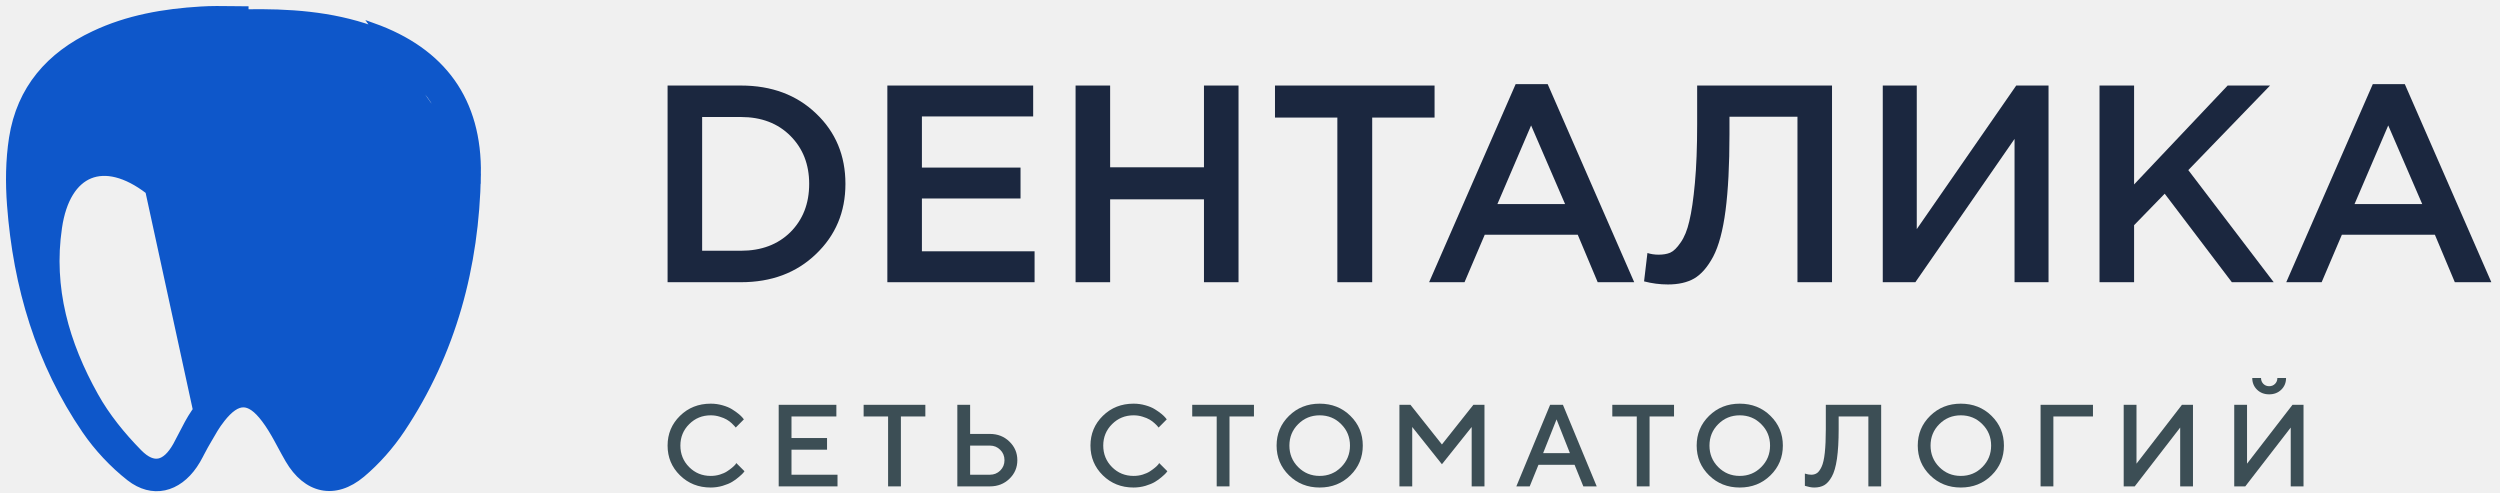
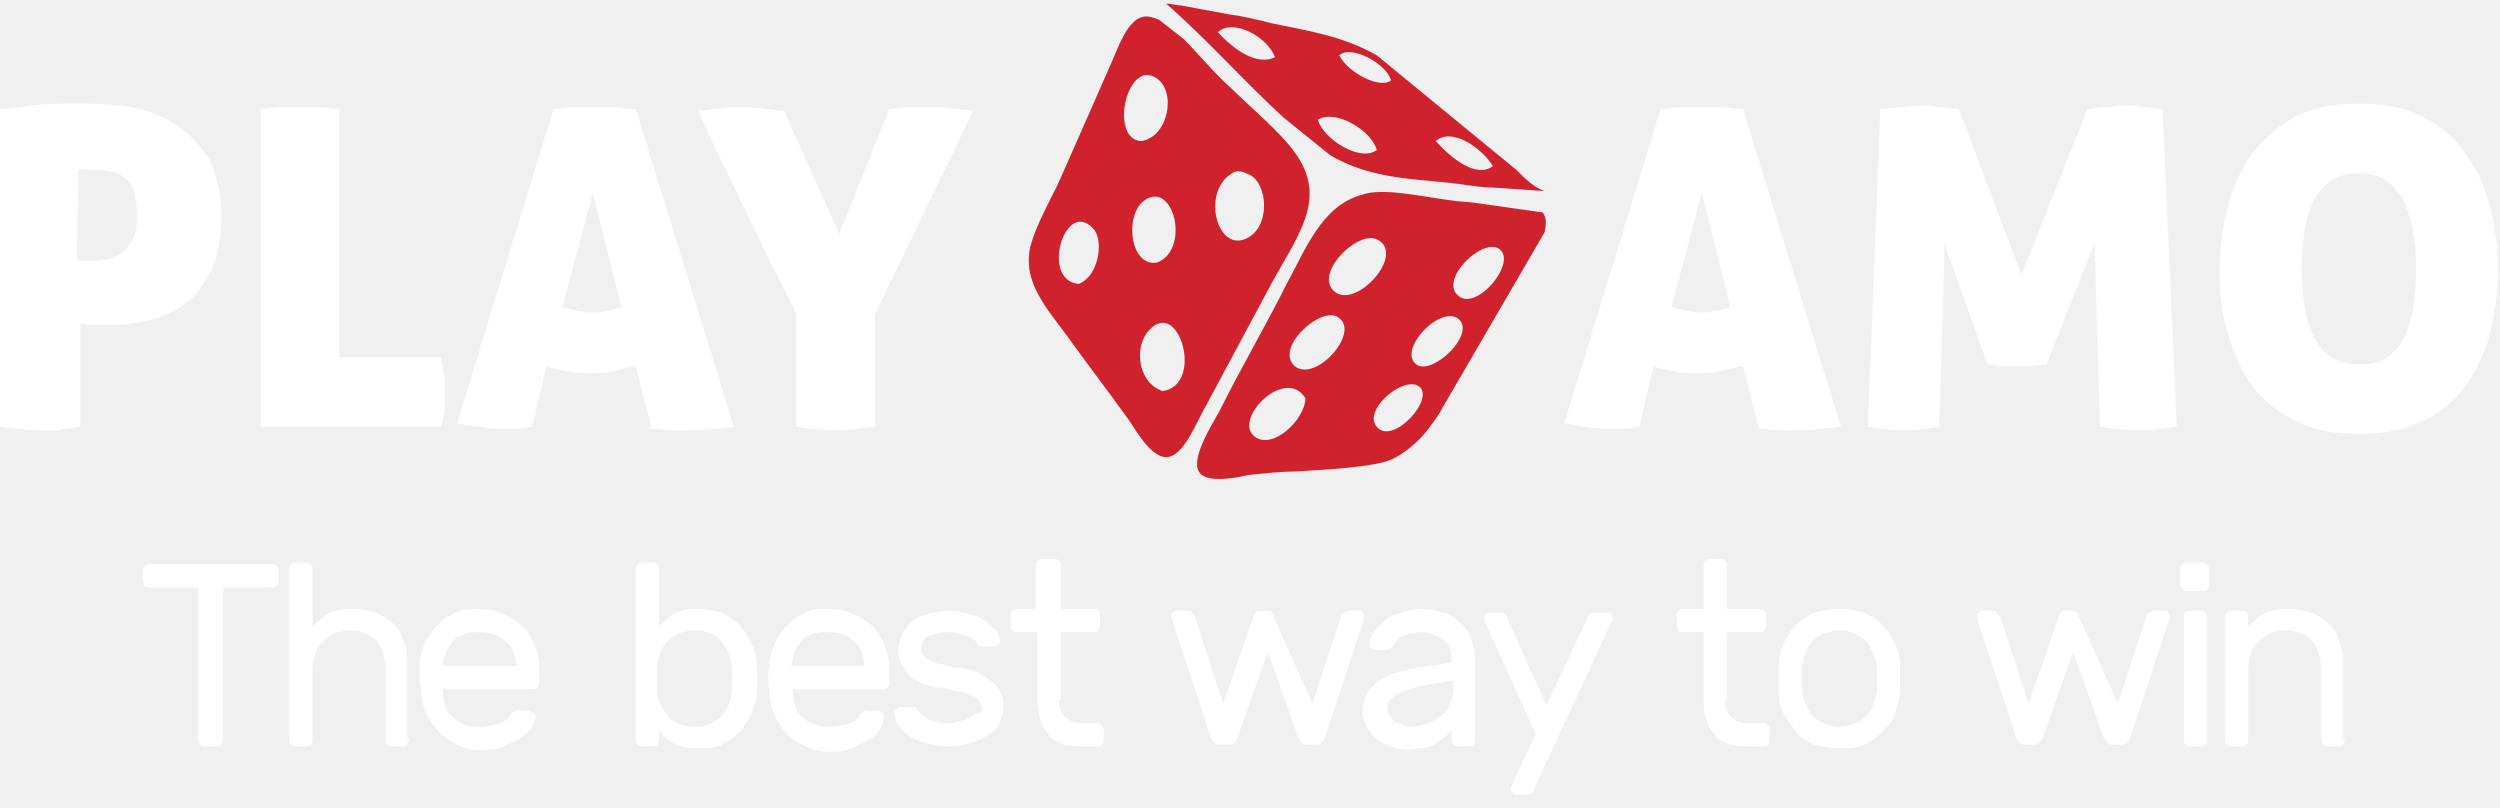
- <svg xmlns="http://www.w3.org/2000/svg" width="208" height="41" viewBox="0 0 208 41" fill="none">
-   <path d="M39.76 14.531L39.76 14.532C39.618 22.168 37.709 29.344 33.438 35.747L33.438 35.747C32.517 37.126 31.371 38.423 30.12 39.475L30.119 39.476C29.008 40.404 27.848 40.762 26.759 40.537C25.674 40.312 24.719 39.521 23.989 38.273C23.77 37.898 23.561 37.511 23.355 37.13C23.247 36.929 23.14 36.729 23.032 36.533C22.716 35.961 22.389 35.41 22.007 34.906L22.006 34.905C21.329 34.004 20.758 33.64 20.243 33.642C19.725 33.644 19.144 34.016 18.445 34.909L18.445 34.91C18.044 35.417 17.725 35.977 17.397 36.551C17.29 36.738 17.183 36.926 17.071 37.115C16.964 37.301 16.866 37.491 16.766 37.685C16.727 37.76 16.688 37.836 16.647 37.913C16.505 38.183 16.353 38.459 16.172 38.716C15.5 39.698 14.638 40.344 13.684 40.549C12.725 40.755 11.713 40.504 10.765 39.765L10.765 39.765C9.371 38.673 8.082 37.293 7.078 35.831L7.078 35.83C3.233 30.203 1.344 23.842 0.836 17.085C0.694 15.223 0.714 13.314 1 11.483C1.641 7.367 4.107 4.562 7.804 2.827C10.63 1.488 13.653 0.977 16.698 0.793C17.571 0.735 18.46 0.748 19.333 0.761C19.701 0.767 20.067 0.772 20.427 0.772C20.427 0.772 20.428 0.772 20.429 0.772V1.022C24.003 0.961 27.556 1.184 30.969 2.403L39.76 14.531ZM39.76 14.531C39.811 11.463 39.089 8.885 37.616 6.812C36.144 4.741 33.937 3.196 31.053 2.167L39.76 14.531ZM12.341 15.904L12.341 15.903C10.446 14.446 8.759 14.091 7.49 14.609C6.22 15.127 5.254 16.563 4.907 18.95L4.907 18.951C4.17 23.957 5.502 28.573 7.927 32.907L7.927 32.907C8.882 34.628 10.178 36.215 11.562 37.626L11.562 37.626C12.213 38.291 12.762 38.486 13.221 38.392C13.693 38.295 14.175 37.872 14.638 37.05C14.798 36.761 14.953 36.458 15.11 36.15C15.433 35.519 15.765 34.87 16.164 34.289M12.341 15.904L16.37 34.43M12.341 15.904C15.286 18.165 17.283 21.212 18.766 24.599M12.341 15.904L18.766 24.599M16.164 34.289L16.37 34.43M16.164 34.289C16.164 34.289 16.164 34.289 16.164 34.289L16.37 34.43M16.164 34.289C16.784 33.379 17.482 32.516 18.397 31.994C19.222 31.523 20.203 31.341 21.421 31.61M16.37 34.43C17.557 32.688 18.95 31.248 21.525 31.891C21.49 31.797 21.456 31.703 21.421 31.61M21.421 31.61C21.187 30.974 20.963 30.351 20.743 29.738C20.099 27.947 19.488 26.25 18.766 24.599M21.421 31.61C21.517 31.631 21.615 31.655 21.714 31.682C21.461 30.996 21.219 30.323 20.981 29.662C20.335 27.867 19.721 26.158 18.995 24.499M18.766 24.599L18.995 24.499M18.766 24.599C18.766 24.599 18.766 24.599 18.766 24.599L18.995 24.499M18.766 24.599L18.995 24.499M3.089 16.909L3.089 16.909L3.086 16.916C3.074 16.959 3.062 17.001 3.049 17.043C2.507 14.365 3.106 12.002 4.486 10.338C6.003 8.51 8.489 7.493 11.536 7.85L11.536 7.85C13.346 8.06 15.125 8.653 16.917 9.25C17.173 9.335 17.429 9.42 17.685 9.505C18.855 9.897 20.012 10.329 21.173 10.761C21.509 10.887 21.845 11.012 22.182 11.137C23.68 11.691 25.187 12.227 26.722 12.656L26.722 12.656C28.93 13.269 31.118 12.716 32.875 11.096L32.875 11.096C33.534 10.486 34.017 9.807 34.27 9.044C34.524 8.28 34.543 7.447 34.3 6.542L34.298 6.539C34.293 6.52 34.289 6.5 34.286 6.472C35.447 7.399 36.266 8.405 36.624 9.642L36.625 9.645C37.129 11.307 37.563 13.041 37.523 14.704L37.523 14.705C37.383 21.813 35.557 28.468 31.668 34.436L31.667 34.437C30.972 35.516 30.117 36.536 29.182 37.416L29.182 37.417C28.357 38.196 27.705 38.462 27.19 38.368C26.678 38.274 26.181 37.802 25.725 36.785L25.725 36.785C24.821 34.785 24.057 32.682 23.352 30.574C21.919 26.252 20.434 21.928 17.619 18.235L17.618 18.233C16.14 16.319 14.54 14.498 12.355 13.254C10.339 12.1 8.376 11.874 6.725 12.528C5.076 13.182 3.791 14.695 3.089 16.909ZM27.692 10.608L27.692 10.607C25.886 10.204 24.079 9.659 22.331 9.032C21.34 8.675 20.374 8.269 19.403 7.861C19.302 7.819 19.202 7.777 19.102 7.735C18.032 7.285 16.955 6.84 15.844 6.471C12.675 5.396 9.425 5.124 6.203 6.356C6.409 6.233 6.613 6.11 6.816 5.986C7.693 5.455 8.554 4.932 9.495 4.565L9.495 4.565L9.498 4.564C13.845 2.819 18.441 2.815 23.104 2.998C25.513 3.099 27.799 3.442 29.82 4.764C30.445 5.189 31.067 5.641 31.548 6.183C32.093 6.808 32.307 7.408 32.257 7.963C32.206 8.52 31.885 9.084 31.251 9.626L31.25 9.626C30.211 10.517 28.957 10.892 27.692 10.608Z" fill="#0E57CA" stroke="#0E57CA" stroke-width="0.5" />
-   <path d="M59.13 33.585C59.474 33.585 59.804 33.631 60.12 33.722C60.435 33.811 60.696 33.92 60.901 34.049C61.109 34.178 61.29 34.306 61.445 34.432C61.6 34.559 61.713 34.667 61.786 34.759L61.89 34.891L61.213 35.573C61.194 35.548 61.166 35.513 61.128 35.469C61.093 35.422 61.011 35.338 60.882 35.218C60.752 35.098 60.614 34.996 60.465 34.91C60.317 34.822 60.123 34.742 59.883 34.669C59.646 34.593 59.396 34.555 59.13 34.555C58.427 34.555 57.831 34.8 57.341 35.289C56.852 35.775 56.608 36.37 56.608 37.073C56.608 37.777 56.851 38.373 57.337 38.862C57.826 39.352 58.424 39.596 59.13 39.596C59.396 39.596 59.648 39.56 59.888 39.487C60.131 39.411 60.331 39.322 60.489 39.218C60.65 39.113 60.79 39.011 60.91 38.91C61.033 38.806 61.125 38.717 61.185 38.645L61.26 38.526L61.942 39.208C61.917 39.246 61.877 39.296 61.824 39.359C61.773 39.419 61.658 39.527 61.478 39.681C61.301 39.836 61.112 39.973 60.91 40.093C60.711 40.213 60.45 40.322 60.124 40.42C59.803 40.514 59.471 40.562 59.13 40.562C58.114 40.562 57.263 40.224 56.575 39.549C55.887 38.873 55.543 38.048 55.543 37.073C55.543 36.098 55.887 35.273 56.575 34.598C57.263 33.923 58.114 33.585 59.13 33.585Z" fill="#3C4E55" />
-   <path d="M65.852 39.497H69.681V40.467H64.787V33.68H69.586V34.65H65.852V36.444H68.81V37.414H65.852V39.497Z" fill="#3C4E55" />
-   <path d="M71.854 33.68H76.989V34.65H74.954V40.467H73.889V34.65H71.854V33.68Z" fill="#3C4E55" />
-   <path d="M82.362 40.467H79.65V33.68H80.714V36.103H82.362C83.008 36.103 83.549 36.316 83.985 36.742C84.424 37.165 84.643 37.681 84.643 38.29C84.643 38.896 84.424 39.41 83.985 39.833C83.549 40.256 83.008 40.467 82.362 40.467ZM80.714 39.497H82.362C82.696 39.497 82.982 39.382 83.218 39.151C83.455 38.918 83.573 38.631 83.573 38.29C83.573 37.946 83.455 37.657 83.218 37.424C82.985 37.19 82.699 37.073 82.362 37.073H80.714V39.497Z" fill="#3C4E55" />
-   <path d="M94.313 33.585C94.657 33.585 94.987 33.631 95.302 33.722C95.618 33.811 95.878 33.92 96.083 34.049C96.292 34.178 96.473 34.306 96.628 34.432C96.782 34.559 96.896 34.667 96.969 34.759L97.073 34.891L96.396 35.573C96.377 35.548 96.349 35.513 96.311 35.469C96.276 35.422 96.194 35.338 96.064 35.218C95.935 35.098 95.796 34.996 95.648 34.91C95.5 34.822 95.306 34.742 95.066 34.669C94.829 34.593 94.578 34.555 94.313 34.555C93.61 34.555 93.013 34.8 92.524 35.289C92.035 35.775 91.79 36.37 91.79 37.073C91.79 37.777 92.034 38.373 92.519 38.862C93.008 39.352 93.606 39.596 94.313 39.596C94.578 39.596 94.831 39.56 95.07 39.487C95.314 39.411 95.514 39.322 95.672 39.218C95.833 39.113 95.973 39.011 96.093 38.91C96.216 38.806 96.308 38.717 96.367 38.645L96.443 38.526L97.125 39.208C97.1 39.246 97.06 39.296 97.006 39.359C96.956 39.419 96.841 39.527 96.661 39.681C96.484 39.836 96.295 39.973 96.093 40.093C95.894 40.213 95.632 40.322 95.307 40.42C94.985 40.514 94.654 40.562 94.313 40.562C93.297 40.562 92.445 40.224 91.757 39.549C91.07 38.873 90.726 38.048 90.726 37.073C90.726 36.098 91.07 35.273 91.757 34.598C92.445 33.923 93.297 33.585 94.313 33.585Z" fill="#3C4E55" />
-   <path d="M99.193 33.68H104.329V34.65H102.294V40.467H101.229V34.65H99.193V33.68Z" fill="#3C4E55" />
-   <path d="M108.007 35.289C107.521 35.775 107.278 36.37 107.278 37.073C107.278 37.777 107.521 38.373 108.007 38.862C108.496 39.352 109.092 39.596 109.796 39.596C110.503 39.596 111.099 39.352 111.585 38.862C112.074 38.373 112.319 37.777 112.319 37.073C112.319 36.37 112.074 35.775 111.585 35.289C111.099 34.8 110.503 34.555 109.796 34.555C109.092 34.555 108.496 34.8 108.007 35.289ZM107.245 39.549C106.557 38.873 106.213 38.048 106.213 37.073C106.213 36.098 106.557 35.273 107.245 34.598C107.933 33.923 108.783 33.585 109.796 33.585C110.812 33.585 111.664 33.923 112.352 34.598C113.04 35.273 113.384 36.098 113.384 37.073C113.384 38.048 113.04 38.873 112.352 39.549C111.664 40.224 110.812 40.562 109.796 40.562C108.783 40.562 107.933 40.224 107.245 39.549Z" fill="#3C4E55" />
-   <path d="M119.968 36.979L122.585 33.68H123.508V40.467H122.443V35.526L119.968 38.626L117.497 35.526V40.467H116.432V33.68H117.35L119.968 36.979Z" fill="#3C4E55" />
-   <path d="M126.159 40.467L128.97 33.68H130.035L132.847 40.467H131.734L131.005 38.673H128L127.271 40.467H126.159ZM129.505 34.891L128.388 37.703H130.617L129.505 34.891Z" fill="#3C4E55" />
-   <path d="M134.144 33.68H139.279V34.65H137.244V40.467H136.179V34.65H134.144V33.68Z" fill="#3C4E55" />
-   <path d="M142.957 35.289C142.471 35.775 142.228 36.37 142.228 37.073C142.228 37.777 142.471 38.373 142.957 38.862C143.446 39.352 144.043 39.596 144.746 39.596C145.453 39.596 146.049 39.352 146.535 38.862C147.025 38.373 147.269 37.777 147.269 37.073C147.269 36.37 147.025 35.775 146.535 35.289C146.049 34.8 145.453 34.555 144.746 34.555C144.043 34.555 143.446 34.8 142.957 35.289ZM142.195 39.549C141.507 38.873 141.163 38.048 141.163 37.073C141.163 36.098 141.507 35.273 142.195 34.598C142.883 33.923 143.733 33.585 144.746 33.585C145.762 33.585 146.614 33.923 147.302 34.598C147.99 35.273 148.334 36.098 148.334 37.073C148.334 38.048 147.99 38.873 147.302 39.549C146.614 40.224 145.762 40.562 144.746 40.562C143.733 40.562 142.883 40.224 142.195 39.549Z" fill="#3C4E55" />
-   <path d="M156.513 33.68V40.467H155.448V34.65H152.977V35.715C152.977 36.69 152.93 37.506 152.836 38.162C152.741 38.818 152.597 39.317 152.405 39.658C152.215 39.998 152.006 40.235 151.775 40.368C151.548 40.497 151.27 40.562 150.942 40.562C150.826 40.562 150.702 40.549 150.573 40.524C150.444 40.499 150.343 40.473 150.27 40.448L150.166 40.42V39.402C150.359 39.465 150.535 39.497 150.696 39.497C150.882 39.497 151.042 39.451 151.174 39.359C151.31 39.265 151.438 39.09 151.558 38.834C151.677 38.578 151.766 38.19 151.823 37.67C151.879 37.149 151.908 36.498 151.908 35.715V33.68H156.513Z" fill="#3C4E55" />
-   <path d="M161.351 35.289C160.865 35.775 160.622 36.37 160.622 37.073C160.622 37.777 160.865 38.373 161.351 38.862C161.84 39.352 162.436 39.596 163.14 39.596C163.847 39.596 164.443 39.352 164.929 38.862C165.418 38.373 165.662 37.777 165.662 37.073C165.662 36.37 165.418 35.775 164.929 35.289C164.443 34.8 163.847 34.555 163.14 34.555C162.436 34.555 161.84 34.8 161.351 35.289ZM160.589 39.549C159.901 38.873 159.557 38.048 159.557 37.073C159.557 36.098 159.901 35.273 160.589 34.598C161.277 33.923 162.127 33.585 163.14 33.585C164.156 33.585 165.008 33.923 165.696 34.598C166.383 35.273 166.727 36.098 166.727 37.073C166.727 38.048 166.383 38.873 165.696 39.549C165.008 40.224 164.156 40.562 163.14 40.562C162.127 40.562 161.277 40.224 160.589 39.549Z" fill="#3C4E55" />
-   <path d="M169.776 40.467V33.68H174.135V34.65H170.841V40.467H169.776Z" fill="#3C4E55" />
-   <path d="M182.456 40.467H181.391V35.573L177.609 40.467H176.691V33.68H177.756V38.578L181.538 33.68H182.456V40.467Z" fill="#3C4E55" />
-   <path d="M191.653 40.467H190.588V35.573L186.806 40.467H185.888V33.68H186.953V38.578L190.735 33.68H191.653V40.467ZM188.311 31.938C188.441 32.067 188.602 32.132 188.794 32.132C188.99 32.132 189.152 32.067 189.282 31.938C189.411 31.809 189.476 31.646 189.476 31.451H190.2C190.2 31.839 190.067 32.162 189.802 32.421C189.537 32.679 189.201 32.809 188.794 32.809C188.387 32.809 188.051 32.679 187.786 32.421C187.521 32.162 187.388 31.839 187.388 31.451H188.117C188.117 31.643 188.182 31.805 188.311 31.938Z" fill="#3C4E55" />
-   <path d="M55.543 23.48V7.117H61.644C64.2 7.117 66.288 7.896 67.909 9.454C69.529 10.997 70.34 12.945 70.34 15.298C70.34 17.636 69.521 19.584 67.885 21.142C66.264 22.701 64.184 23.48 61.644 23.48H55.543ZM58.418 20.862H61.644C63.343 20.862 64.714 20.347 65.758 19.319C66.802 18.275 67.324 16.935 67.324 15.298C67.324 13.678 66.802 12.345 65.758 11.301C64.714 10.257 63.343 9.735 61.644 9.735H58.418V20.862Z" fill="#1B273F" />
-   <path d="M73.828 23.48V7.117H85.96V9.688H76.703V13.943H84.908V16.514H76.703V20.908H86.077V23.48H73.828Z" fill="#1B273F" />
-   <path d="M89.488 23.48V7.117H92.363V13.919H100.17V7.117H103.045V23.48H100.17V16.584H92.363V23.48H89.488Z" fill="#1B273F" />
-   <path d="M111.268 23.48V9.782H106.079V7.117H119.356V9.782H114.167V23.48H111.268Z" fill="#1B273F" />
-   <path d="M118.902 23.48L126.102 7H128.767L135.966 23.48H132.928L131.268 19.529H123.531L121.848 23.48H118.902ZM124.583 16.981H130.216L127.388 10.436L124.583 16.981Z" fill="#1B273F" />
-   <path d="M138.772 23.667C138.102 23.667 137.44 23.581 136.786 23.41L137.066 21.049C137.347 21.142 137.658 21.189 138.001 21.189C138.375 21.189 138.695 21.134 138.959 21.025C139.24 20.901 139.528 20.62 139.824 20.184C140.136 19.747 140.378 19.155 140.549 18.407C140.736 17.644 140.892 16.584 141.016 15.228C141.141 13.872 141.203 12.244 141.203 10.343V7.117H152.424V23.48H149.549V9.712H143.892V11.184C143.892 13.724 143.783 15.836 143.564 17.519C143.346 19.186 143.003 20.464 142.536 21.353C142.068 22.225 141.539 22.833 140.946 23.176C140.37 23.503 139.645 23.667 138.772 23.667Z" fill="#1B273F" />
-   <path d="M156.646 23.48V7.117H159.475V19.062L167.75 7.117H170.438V23.48H167.61V11.558L159.358 23.48H156.646Z" fill="#1B273F" />
-   <path d="M174.68 23.48V7.117H177.556V15.345L185.34 7.117H188.869L182.067 14.153L189.173 23.48H185.69L180.103 16.116L177.556 18.735V23.48H174.68Z" fill="#1B273F" />
-   <path d="M190.216 23.48L197.416 7H200.08L207.28 23.48H204.241L202.582 19.529H194.844L193.161 23.48H190.216ZM195.896 16.981H201.53L198.701 10.436L195.896 16.981Z" fill="#1B273F" />
+ <svg xmlns="http://www.w3.org/2000/svg" width="130" height="42" viewBox="0 0 130 42" fill="none">
+   <g clip-path="url(#clip0_4_10)">
+     <path d="M0 5.664C0.371 5.664 0.929 5.571 1.671 5.479C2.414 5.386 3.343 5.386 4.457 5.386C5.293 5.386 6.129 5.479 6.964 5.571C7.707 5.757 8.45 6.036 9.193 6.5C9.843 6.964 10.4 7.521 10.864 8.264C11.236 9.007 11.514 10.029 11.514 11.236C11.514 12.35 11.329 13.279 11.05 13.929C10.679 14.671 10.307 15.229 9.75 15.693C9.193 16.157 8.543 16.436 7.893 16.622C7.15 16.807 6.5 16.9 5.757 16.9H4.829C4.55 16.9 4.271 16.807 4.179 16.807V22.193C3.621 22.286 3.25 22.286 2.971 22.379H2.043C1.486 22.379 0.836 22.286 0 22.193V5.664ZM3.993 13.464C4.086 13.464 4.179 13.557 4.364 13.557H4.921C5.571 13.557 6.129 13.371 6.5 13C6.871 12.629 7.15 12.072 7.15 11.236C7.15 10.771 7.057 10.4 6.964 10.029C6.964 9.75 6.779 9.471 6.5 9.286C6.314 9.1 6.036 8.914 5.664 8.914C5.386 8.821 5.014 8.821 4.736 8.821H4.086L3.993 13.464ZM13.557 5.664C13.929 5.664 14.393 5.571 14.671 5.571H16.529C16.9 5.571 17.271 5.664 17.643 5.664V18.572H22.936C23.029 18.943 23.029 19.314 23.121 19.593V21.172C23.121 21.45 23.029 21.822 22.936 22.193H13.557V5.664ZM27.671 22.193C27.3 22.286 27.021 22.286 26.743 22.286H25.907C25.629 22.286 25.35 22.286 24.979 22.193C24.607 22.193 24.236 22.1 23.771 22.007L28.786 5.664C29.157 5.664 29.529 5.571 29.9 5.571H31.85C32.221 5.571 32.593 5.664 33.057 5.664L38.164 22.193C37.329 22.286 36.493 22.379 35.843 22.379H34.914C34.636 22.379 34.264 22.286 33.893 22.286L33.057 19.036C32.593 19.129 32.221 19.221 31.85 19.314C31.479 19.407 31.107 19.407 30.643 19.407C30.271 19.407 29.9 19.407 29.529 19.314C29.157 19.221 28.786 19.221 28.414 19.036L27.671 22.193ZM30.829 10.029L29.25 15.972C29.529 16.064 29.714 16.064 29.993 16.157C30.179 16.157 30.457 16.25 30.736 16.25C31.014 16.25 31.293 16.25 31.479 16.157C31.757 16.157 32.036 16.064 32.314 15.972L30.829 10.029ZM46.243 5.664C46.614 5.664 46.986 5.571 47.357 5.571H48.564C48.843 5.571 49.121 5.571 49.586 5.664C49.957 5.664 50.329 5.757 50.607 5.757L45.5 16.343V22.193C44.664 22.286 44.014 22.379 43.457 22.379C42.9 22.379 42.157 22.286 41.414 22.193V16.343C41.043 15.507 40.579 14.671 40.114 13.743C39.65 12.814 39.279 11.979 38.814 11.05C38.35 10.121 37.979 9.286 37.514 8.357C37.05 7.429 36.679 6.593 36.307 5.757C36.586 5.757 36.957 5.664 37.329 5.664C37.793 5.571 38.164 5.571 38.629 5.571C38.907 5.571 39.279 5.571 39.743 5.664C40.114 5.664 40.486 5.757 40.764 5.757L43.643 12.164L46.243 5.664ZM85.243 22.193C84.871 22.286 84.593 22.286 84.314 22.286H83.479C83.2 22.286 82.921 22.286 82.55 22.193C82.179 22.193 81.807 22.1 81.343 22.007L86.357 5.664C86.729 5.664 87.1 5.571 87.471 5.571H89.421C89.793 5.571 90.164 5.664 90.629 5.664L95.736 22.193C94.9 22.286 94.064 22.379 93.414 22.379H92.486C92.207 22.379 91.836 22.286 91.464 22.286L90.629 19.036C90.164 19.129 89.793 19.221 89.421 19.314C89.05 19.407 88.679 19.407 88.214 19.407C87.843 19.407 87.471 19.407 87.1 19.314C86.729 19.221 86.357 19.221 85.986 19.036L85.243 22.193ZM88.493 10.029L86.914 15.972C87.193 16.064 87.379 16.064 87.657 16.157C87.843 16.157 88.121 16.25 88.4 16.25C88.679 16.25 88.957 16.25 89.143 16.157C89.421 16.157 89.7 16.064 89.979 15.972L88.493 10.029ZM97.779 5.664C98.057 5.664 98.429 5.571 98.8 5.571C99.171 5.571 99.543 5.479 99.821 5.479C100.1 5.479 100.471 5.479 100.843 5.571C101.214 5.571 101.586 5.664 101.864 5.664L105.114 14.3L108.55 5.664C108.829 5.664 109.2 5.571 109.479 5.571C109.757 5.571 110.129 5.479 110.407 5.479C110.686 5.479 111.057 5.479 111.429 5.571C111.8 5.571 112.079 5.664 112.45 5.664L113.193 22.193C112.914 22.193 112.636 22.286 112.357 22.286C112.079 22.379 111.614 22.379 111.15 22.379C110.593 22.379 109.943 22.286 109.2 22.193L108.921 12.629L106.414 18.943C106.136 18.943 105.857 19.036 105.579 19.036H104.093C103.814 19.036 103.629 18.943 103.35 18.943L101.121 12.722L100.843 22.193C100.193 22.286 99.543 22.379 98.986 22.379C98.429 22.379 97.779 22.286 97.129 22.193L97.779 5.664ZM115.421 14.021C115.421 12.814 115.607 11.607 115.886 10.586C116.164 9.564 116.629 8.636 117.186 7.893C117.743 7.15 118.579 6.5 119.414 6.036C120.343 5.571 121.457 5.386 122.664 5.386C123.964 5.386 124.986 5.571 125.914 6.036C126.843 6.5 127.586 7.057 128.143 7.893C128.7 8.636 129.164 9.564 129.443 10.586C129.721 11.607 129.907 12.814 129.907 14.021C129.907 15.229 129.721 16.436 129.443 17.457C129.164 18.479 128.7 19.407 128.143 20.15C127.586 20.893 126.843 21.543 125.914 21.914C124.986 22.379 123.964 22.564 122.664 22.564C121.364 22.564 120.343 22.379 119.414 21.914C118.486 21.45 117.743 20.893 117.186 20.15C116.629 19.407 116.164 18.479 115.886 17.457C115.514 16.343 115.421 15.229 115.421 14.021ZM125.636 14.021C125.636 10.679 124.614 9.007 122.664 9.007C120.621 9.007 119.693 10.679 119.693 14.021C119.693 15.693 119.971 16.993 120.436 17.736C120.9 18.572 121.643 18.943 122.664 18.943C124.614 19.036 125.636 17.364 125.636 14.021Z" fill="white" />
+     <path d="M78.836 8.821L71.593 2.878C69.829 1.857 67.879 1.578 66.115 1.207C65.372 1.021 64.629 0.836 63.886 0.743L61.379 0.278C61.1 0.278 60.915 0.186 60.636 0.186C62.865 2.136 64.722 4.271 66.765 6.128L69.179 8.078C71.407 9.378 73.729 9.286 75.865 9.564C76.515 9.657 77.072 9.75 77.629 9.75L80.322 9.936C79.765 9.75 79.3 9.286 78.836 8.821ZM63.329 1.671C64.165 0.928 65.929 1.95 66.3 2.971C65.372 3.436 64.165 2.6 63.329 1.671ZM68.529 6.221C69.457 5.664 71.315 6.778 71.593 7.8C70.757 8.45 68.808 7.243 68.529 6.221ZM69.643 2.878C70.2 2.321 72.058 3.25 72.336 4.178C71.779 4.643 70.108 3.807 69.643 2.878ZM74.657 7.336C75.493 6.593 77.072 7.707 77.629 8.636C76.793 9.286 75.493 8.264 74.657 7.336ZM80.229 11.05L76.979 10.585C76.422 10.493 75.865 10.493 75.308 10.4C73.915 10.214 71.872 9.75 70.85 10.121C68.715 10.678 67.879 13 66.858 14.857C65.743 17.085 64.629 18.943 63.422 21.357C62.958 22.193 61.843 23.957 62.4 24.607C62.865 25.164 64.536 24.793 64.907 24.7C65.836 24.607 66.672 24.514 67.415 24.514C68.715 24.421 71.407 24.328 72.429 23.864C72.986 23.585 73.729 23.028 74.286 22.285C74.565 21.914 74.843 21.543 75.029 21.171L80.322 12.071C80.415 11.607 80.415 11.328 80.229 11.05ZM65.186 22.657C64.165 21.728 66.858 19.035 67.879 20.707C67.879 21.821 66.115 23.493 65.186 22.657ZM67.322 19.035C66.3 18.107 68.529 16.064 69.457 16.436C70.943 17.085 68.436 19.964 67.322 19.035ZM69.365 15.136C68.343 14.207 70.572 11.978 71.593 12.443C73.172 13.185 70.479 16.157 69.365 15.136ZM71.593 22.193C70.85 21.357 72.893 19.593 73.729 20.057C74.75 20.614 72.429 23.214 71.593 22.193ZM73.636 18.943C72.707 18.2 74.75 15.971 75.772 16.528C76.886 17.271 74.472 19.593 73.636 18.943ZM75.772 15.321C74.936 14.486 76.979 12.443 77.907 12.907C79.022 13.557 76.7 16.343 75.772 15.321ZM63.979 4.55C63.143 3.807 62.307 2.786 61.565 2.043L60.265 1.021C60.172 1.021 60.079 0.928 59.986 0.928C58.779 0.464 58.222 2.321 57.758 3.343C57.015 5.014 55.807 7.8 54.972 9.657C54.415 10.771 53.858 11.793 53.579 12.814C53.208 14.486 54.136 15.693 55.343 17.271C56.55 18.943 57.479 20.15 58.686 21.821C58.965 22.193 59.8 23.771 60.636 23.771C61.565 23.771 62.215 21.914 62.772 20.985C64.072 18.571 65 16.807 66.207 14.578C66.765 13.557 67.507 12.443 67.879 11.328C68.808 8.543 66.672 7.15 63.979 4.55ZM56.086 14.764C54.043 14.578 55.436 10.121 56.922 11.978C57.386 12.628 57.108 14.393 56.086 14.764ZM60.172 4.086C61.193 4.828 60.729 7.15 59.336 7.336C57.665 7.243 58.593 2.971 60.172 4.086ZM59.708 10.307C61.1 9.657 61.843 13 60.172 13.65C58.686 13.928 58.407 10.864 59.708 10.307ZM60.45 20.335C59.057 19.871 58.872 17.643 60.079 16.9C61.472 16.064 62.493 20.057 60.45 20.335ZM64.722 12.443C63.236 13 62.493 9.936 64.072 9.007C64.35 8.821 64.629 8.914 65 9.1C65.929 9.564 66.115 11.886 64.722 12.443Z" fill="#CF222D" />
+     <path d="M14.114 29.343C14.207 29.343 14.3 29.343 14.393 29.436C14.486 29.529 14.486 29.622 14.486 29.715V30.179C14.486 30.272 14.486 30.364 14.393 30.457C14.3 30.55 14.207 30.55 14.114 30.55H11.607V38.443C11.607 38.536 11.607 38.629 11.514 38.722C11.422 38.815 11.329 38.815 11.236 38.815H10.679C10.586 38.815 10.493 38.815 10.4 38.722C10.307 38.629 10.307 38.536 10.307 38.443V30.55H7.8C7.707 30.55 7.614 30.55 7.522 30.457C7.522 30.364 7.429 30.272 7.429 30.179V29.715C7.429 29.622 7.429 29.529 7.522 29.436C7.614 29.343 7.707 29.343 7.8 29.343H14.114ZM21.264 38.443C21.264 38.536 21.264 38.629 21.172 38.722C21.079 38.815 20.986 38.815 20.893 38.815H20.429C20.336 38.815 20.243 38.815 20.15 38.722C20.057 38.629 20.057 38.536 20.057 38.443V34.914C20.057 34.264 19.872 33.707 19.593 33.336C19.222 32.965 18.757 32.779 18.2 32.779C17.643 32.779 17.179 32.965 16.807 33.336C16.436 33.707 16.25 34.172 16.25 34.914V38.443C16.25 38.536 16.25 38.629 16.157 38.722C16.064 38.815 15.972 38.815 15.879 38.815H15.414C15.322 38.815 15.229 38.815 15.136 38.722C15.043 38.629 15.043 38.536 15.043 38.443V29.622C15.043 29.529 15.043 29.436 15.136 29.343C15.229 29.25 15.322 29.25 15.414 29.25H15.879C15.972 29.25 16.064 29.25 16.157 29.343C16.25 29.436 16.25 29.529 16.25 29.622V32.593C16.436 32.407 16.714 32.129 16.993 31.943C17.272 31.757 17.736 31.665 18.293 31.665C18.757 31.665 19.129 31.757 19.5 31.85C19.872 31.943 20.15 32.222 20.429 32.407C20.707 32.686 20.893 32.965 20.986 33.336C21.172 33.707 21.172 34.172 21.172 34.636V38.443H21.264ZM21.822 34.636C21.822 34.264 21.914 33.8 22.1 33.429C22.286 33.057 22.472 32.779 22.75 32.5C23.029 32.222 23.307 32.036 23.679 31.85C24.05 31.665 24.422 31.665 24.886 31.665C25.35 31.665 25.814 31.757 26.186 31.943C26.557 32.129 26.929 32.315 27.207 32.593C27.486 32.872 27.672 33.243 27.857 33.707C28.043 34.172 28.043 34.636 28.043 35.1V35.472C28.043 35.565 28.043 35.657 27.95 35.75C27.857 35.843 27.764 35.843 27.672 35.843H23.029V35.936C23.029 36.586 23.214 37.05 23.586 37.329C23.957 37.7 24.422 37.793 24.886 37.793C25.35 37.793 25.722 37.7 26 37.607C26.279 37.514 26.464 37.329 26.557 37.143L26.743 36.957C26.836 36.864 26.836 36.957 27.022 36.957H27.393C27.486 36.957 27.579 36.957 27.672 37.05C27.857 37.05 27.857 37.143 27.857 37.236C27.857 37.422 27.764 37.607 27.672 37.793C27.579 37.979 27.393 38.164 27.114 38.35C26.836 38.536 26.557 38.629 26.186 38.815C25.814 39 25.443 39 24.979 39C24.514 39 24.143 38.907 23.772 38.722C23.4 38.536 23.122 38.35 22.843 38.072C22.564 37.793 22.379 37.514 22.193 37.143C22.007 36.772 21.914 36.4 21.914 35.936C21.822 35.472 21.822 35.007 21.822 34.636ZM23.029 34.636H26.836C26.836 34.079 26.65 33.614 26.279 33.336C25.907 32.965 25.443 32.872 24.886 32.872C24.607 32.872 24.422 32.872 24.143 32.965C23.957 33.057 23.679 33.15 23.586 33.336C23.4 33.522 23.307 33.707 23.214 33.893C23.122 34.079 23.029 34.357 23.029 34.636ZM36.307 31.665C36.772 31.665 37.143 31.757 37.514 31.85C37.886 32.036 38.164 32.222 38.443 32.5C38.722 32.779 38.907 33.15 39.093 33.522C39.279 33.893 39.372 34.357 39.372 34.822V35.75C39.372 36.215 39.279 36.679 39.093 37.05C38.907 37.422 38.722 37.793 38.443 38.072C38.164 38.35 37.886 38.536 37.514 38.722C37.143 38.907 36.772 38.907 36.307 38.907C35.75 38.907 35.286 38.815 35.007 38.629C34.636 38.443 34.45 38.257 34.264 37.979V38.443C34.264 38.536 34.264 38.629 34.172 38.722C34.079 38.815 33.986 38.815 33.893 38.815H33.429C33.336 38.815 33.243 38.815 33.15 38.722C33.057 38.629 33.057 38.536 33.057 38.443V29.622C33.057 29.529 33.057 29.436 33.15 29.343C33.243 29.25 33.336 29.25 33.429 29.25H33.893C33.986 29.25 34.079 29.25 34.172 29.343C34.264 29.436 34.264 29.529 34.264 29.622V32.593C34.45 32.407 34.729 32.129 35.007 31.943C35.286 31.757 35.75 31.665 36.307 31.665ZM34.172 35.843C34.172 36.4 34.45 36.864 34.729 37.236C35.007 37.607 35.564 37.793 36.122 37.793C36.679 37.793 37.143 37.607 37.514 37.236C37.886 36.864 38.072 36.307 38.072 35.657V34.914C38.072 34.264 37.793 33.707 37.514 33.336C37.236 32.965 36.679 32.779 36.122 32.779C35.564 32.779 35.1 32.965 34.729 33.336C34.357 33.707 34.172 34.172 34.172 34.822V35.843ZM40.022 34.636C40.022 34.264 40.114 33.8 40.3 33.429C40.486 33.057 40.672 32.779 40.95 32.5C41.229 32.222 41.507 32.036 41.879 31.85C42.25 31.665 42.622 31.665 43.086 31.665C43.55 31.665 44.014 31.757 44.386 31.943C44.757 32.129 45.129 32.315 45.407 32.593C45.686 32.872 45.872 33.243 46.057 33.707C46.243 34.172 46.243 34.636 46.243 35.1V35.472C46.243 35.565 46.243 35.657 46.15 35.75C46.057 35.843 45.964 35.843 45.872 35.843H41.229V35.936C41.229 36.586 41.414 37.05 41.786 37.329C42.157 37.7 42.622 37.793 43.086 37.793C43.55 37.793 43.922 37.7 44.2 37.607C44.479 37.514 44.664 37.329 44.757 37.143L44.943 36.957C45.036 36.864 45.036 36.957 45.222 36.957H45.593C45.686 36.957 45.779 36.957 45.872 37.05C45.964 37.143 45.964 37.236 45.964 37.329C45.964 37.514 45.872 37.7 45.779 37.886C45.686 38.072 45.5 38.257 45.222 38.443C44.943 38.629 44.664 38.722 44.293 38.907C43.922 39.093 43.55 39.093 43.086 39.093C42.622 39.093 42.25 39 41.879 38.815C41.507 38.629 41.229 38.443 40.95 38.164C40.672 37.886 40.486 37.607 40.3 37.236C40.114 36.864 40.022 36.493 40.022 36.029C39.929 35.472 39.929 35.007 40.022 34.636ZM41.136 34.636H44.943C44.943 34.079 44.757 33.614 44.386 33.336C44.014 32.965 43.55 32.872 42.993 32.872C42.714 32.872 42.529 32.872 42.25 32.965C42.064 33.057 41.786 33.15 41.693 33.336C41.507 33.522 41.414 33.707 41.322 33.893C41.229 34.079 41.229 34.357 41.136 34.636ZM51.072 36.864C51.072 36.679 50.979 36.586 50.886 36.4C50.793 36.215 50.607 36.215 50.422 36.122C50.236 36.029 49.957 35.936 49.679 35.936C49.4 35.843 49.029 35.75 48.657 35.75C47.914 35.565 47.45 35.379 47.172 35.007C46.893 34.636 46.707 34.264 46.707 33.8C46.707 33.522 46.8 33.243 46.893 33.057C46.986 32.779 47.172 32.593 47.357 32.407C47.543 32.222 47.822 32.036 48.193 31.943C48.564 31.85 48.936 31.757 49.307 31.757C49.679 31.757 50.143 31.85 50.422 31.943C50.793 32.036 51.072 32.129 51.257 32.315C51.443 32.5 51.629 32.593 51.814 32.779C51.907 32.965 52 33.15 52 33.243C52 33.336 52 33.429 51.907 33.522C51.814 33.614 51.722 33.614 51.629 33.614H50.979C50.886 33.614 50.793 33.522 50.793 33.429C50.7 33.243 50.514 33.15 50.236 33.057C49.957 32.965 49.679 32.872 49.307 32.872C48.936 32.872 48.564 32.965 48.286 33.057C48.007 33.243 47.914 33.429 47.914 33.707C47.914 33.893 47.914 33.986 48.007 34.079C48.1 34.172 48.193 34.264 48.379 34.357C48.564 34.45 48.75 34.543 49.029 34.543C49.307 34.636 49.586 34.729 50.05 34.729C50.422 34.822 50.793 34.914 51.072 35.1C51.35 35.286 51.536 35.379 51.722 35.565C51.907 35.75 52 35.936 52.093 36.122C52.186 36.307 52.186 36.586 52.186 36.772C52.186 37.05 52.093 37.329 52 37.514C51.907 37.793 51.722 37.979 51.443 38.164C51.164 38.35 50.886 38.536 50.514 38.629C50.143 38.722 49.772 38.815 49.307 38.815C48.843 38.815 48.472 38.722 48.1 38.629C47.729 38.536 47.45 38.35 47.264 38.257C46.986 38.072 46.8 37.886 46.707 37.7C46.614 37.514 46.522 37.329 46.522 37.143C46.522 37.05 46.522 36.957 46.614 36.864C46.707 36.772 46.8 36.772 46.893 36.772H47.543C47.636 36.772 47.636 36.864 47.729 36.957C47.914 37.143 48.1 37.329 48.286 37.422C48.564 37.514 48.843 37.607 49.307 37.607C49.493 37.607 49.679 37.607 49.864 37.514C50.05 37.514 50.236 37.422 50.422 37.329C50.607 37.236 50.7 37.143 50.793 37.05C51.072 37.143 51.072 36.957 51.072 36.864ZM55.064 36.4C55.064 36.586 55.064 36.772 55.157 36.864C55.157 37.05 55.25 37.143 55.343 37.236C55.436 37.329 55.529 37.422 55.714 37.514C55.9 37.607 56.086 37.607 56.272 37.607H57.014C57.107 37.607 57.2 37.607 57.293 37.7C57.386 37.793 57.386 37.886 57.386 37.979V38.443C57.386 38.536 57.386 38.629 57.293 38.722C57.2 38.815 57.107 38.815 57.014 38.815H56.179C55.436 38.815 54.786 38.629 54.507 38.164C54.136 37.793 53.95 37.143 53.95 36.4V32.872H52.929C52.836 32.872 52.743 32.872 52.65 32.779C52.557 32.686 52.557 32.593 52.557 32.5V32.036C52.557 31.943 52.557 31.85 52.65 31.757C52.743 31.665 52.836 31.665 52.929 31.665H53.857V29.436C53.857 29.343 53.857 29.25 53.95 29.157C54.043 29.064 54.136 29.064 54.229 29.064H54.786C54.879 29.064 54.972 29.064 55.064 29.157C55.157 29.25 55.157 29.343 55.157 29.436V31.665H56.829C56.922 31.665 57.014 31.665 57.107 31.757C57.2 31.85 57.2 31.943 57.2 32.036V32.5C57.2 32.593 57.2 32.686 57.107 32.779C57.014 32.872 56.922 32.872 56.829 32.872H55.157V36.4H55.064ZM68.25 36.586L69.736 32.036C69.736 31.943 69.829 31.85 69.922 31.85C70.014 31.757 70.107 31.757 70.2 31.757H70.664C70.757 31.757 70.85 31.757 70.85 31.85C70.943 31.943 70.943 32.036 70.943 32.036V32.129L68.9 38.35C68.9 38.443 68.807 38.536 68.714 38.629C68.622 38.722 68.529 38.722 68.436 38.722H67.972C67.879 38.722 67.786 38.722 67.693 38.629C67.6 38.536 67.6 38.443 67.507 38.35L65.929 33.893L64.35 38.35C64.35 38.443 64.257 38.536 64.164 38.629C64.072 38.722 63.979 38.722 63.886 38.722H63.422C63.329 38.722 63.236 38.722 63.143 38.629C63.05 38.536 63.05 38.443 62.957 38.35L60.914 32.129V32.036C60.914 31.943 60.914 31.85 61.007 31.85C61.1 31.757 61.1 31.757 61.193 31.757H61.657C61.75 31.757 61.936 31.757 61.936 31.85C62.029 31.943 62.029 32.036 62.122 32.036L63.607 36.586L65.186 32.036C65.186 31.943 65.279 31.85 65.279 31.85C65.372 31.757 65.464 31.757 65.557 31.757H65.836C65.929 31.757 66.022 31.757 66.114 31.85C66.207 31.943 66.207 32.036 66.207 32.036L68.25 36.586ZM70.85 37.05C70.85 36.679 70.943 36.4 71.036 36.122C71.222 35.843 71.407 35.657 71.593 35.472C71.872 35.286 72.15 35.1 72.522 35.007C72.893 34.914 73.172 34.822 73.636 34.729L75.493 34.45V34.264C75.493 33.8 75.307 33.429 75.029 33.243C74.75 33.057 74.379 32.872 73.914 32.872C73.543 32.872 73.264 32.965 72.986 33.057C72.707 33.15 72.614 33.336 72.429 33.614L72.243 33.8H71.593C71.5 33.8 71.407 33.8 71.314 33.707C71.222 33.614 71.222 33.522 71.222 33.429C71.222 33.243 71.314 33.057 71.5 32.779L72.057 32.222C72.243 32.036 72.614 31.943 72.893 31.85C73.172 31.757 73.543 31.665 73.914 31.665C74.286 31.665 74.657 31.757 75.029 31.85C75.4 31.943 75.679 32.129 75.957 32.407C76.236 32.686 76.422 32.872 76.514 33.243C76.607 33.614 76.7 33.986 76.7 34.357V38.443C76.7 38.536 76.7 38.629 76.607 38.722C76.514 38.815 76.422 38.815 76.329 38.815H75.864C75.772 38.815 75.679 38.815 75.586 38.722C75.493 38.629 75.493 38.536 75.493 38.443V37.886C75.4 38.072 75.307 38.164 75.122 38.35C74.936 38.443 74.75 38.629 74.564 38.722C74.379 38.815 74.1 38.907 73.914 38.907C73.636 38.907 73.45 39 73.264 39C72.893 39 72.614 38.907 72.336 38.815C72.057 38.722 71.779 38.629 71.593 38.443C71.407 38.257 71.222 38.072 71.129 37.886C70.943 37.514 70.85 37.329 70.85 37.05ZM73.357 37.793C73.636 37.793 74.007 37.7 74.286 37.607C74.564 37.514 74.75 37.329 74.936 37.236C75.122 37.05 75.307 36.864 75.4 36.586C75.493 36.307 75.586 36.029 75.586 35.75V35.379L74.007 35.657C73.45 35.75 72.986 35.936 72.614 36.122C72.243 36.307 72.15 36.586 72.15 36.864C72.15 36.957 72.15 37.05 72.243 37.143C72.243 37.236 72.336 37.329 72.429 37.422C72.522 37.514 72.614 37.607 72.8 37.607C72.893 37.7 73.079 37.793 73.357 37.793ZM79.764 41.043C79.764 41.136 79.672 41.229 79.672 41.229C79.579 41.322 79.486 41.322 79.393 41.322H78.836C78.743 41.322 78.65 41.322 78.65 41.229C78.557 41.136 78.557 41.043 78.557 41.043V40.95L79.857 38.164L77.164 32.222V32.129C77.164 32.036 77.164 31.943 77.257 31.943C77.35 31.85 77.443 31.85 77.443 31.85H78C78.093 31.85 78.186 31.85 78.279 31.943C78.372 32.036 78.372 32.129 78.372 32.129L80.414 36.679L82.55 32.129C82.55 32.036 82.643 31.943 82.643 31.943C82.736 31.85 82.829 31.85 82.922 31.85H83.572C83.664 31.85 83.757 31.85 83.757 31.943C83.85 32.036 83.85 32.129 83.85 32.129V32.222L79.764 41.043ZM89.7 36.4C89.7 36.586 89.7 36.772 89.793 36.864C89.793 37.05 89.886 37.143 89.979 37.236C90.072 37.329 90.164 37.422 90.35 37.514C90.536 37.607 90.722 37.607 90.907 37.607H91.65C91.743 37.607 91.836 37.607 91.929 37.7C92.022 37.793 92.022 37.886 92.022 37.979V38.443C92.022 38.536 92.022 38.629 91.929 38.722C91.836 38.815 91.743 38.815 91.65 38.815H90.814C90.072 38.815 89.422 38.629 89.143 38.164C88.772 37.793 88.586 37.143 88.586 36.4V32.872H87.564C87.472 32.872 87.379 32.872 87.286 32.779C87.193 32.686 87.193 32.593 87.193 32.5V32.036C87.193 31.943 87.193 31.85 87.286 31.757C87.379 31.665 87.472 31.665 87.564 31.665H88.586V29.436C88.586 29.343 88.586 29.25 88.679 29.157C88.772 29.064 88.864 29.064 88.957 29.064H89.422C89.514 29.064 89.607 29.064 89.7 29.157C89.793 29.25 89.793 29.343 89.793 29.436V31.665H91.464C91.557 31.665 91.65 31.665 91.743 31.757C91.836 31.85 91.836 31.943 91.836 32.036V32.5C91.836 32.593 91.836 32.686 91.743 32.779C91.65 32.872 91.557 32.872 91.464 32.872H89.793V36.4H89.7ZM95.643 31.665C96.107 31.665 96.572 31.757 96.943 31.85C97.314 32.036 97.686 32.222 97.872 32.5C98.15 32.779 98.336 33.057 98.522 33.429C98.707 33.8 98.8 34.172 98.8 34.636V35.936C98.8 36.4 98.614 36.772 98.522 37.143C98.429 37.514 98.15 37.793 97.872 38.072C97.593 38.35 97.314 38.536 96.943 38.722C96.572 38.907 96.107 38.907 95.643 38.907C95.179 38.907 94.714 38.815 94.343 38.722C93.972 38.536 93.6 38.35 93.414 38.072C93.229 37.793 92.95 37.514 92.764 37.143C92.579 36.772 92.486 36.4 92.486 35.936V35.657V35.286V34.914V34.636C92.486 34.172 92.579 33.8 92.764 33.429C92.95 33.057 93.136 32.779 93.414 32.5C93.693 32.222 93.972 32.036 94.343 31.85C94.714 31.757 95.179 31.665 95.643 31.665ZM97.593 35.843V35.286V34.729C97.593 34.45 97.5 34.172 97.407 33.986C97.314 33.8 97.222 33.522 97.036 33.336C96.85 33.15 96.664 33.057 96.479 32.965C96.2 32.872 96.014 32.779 95.643 32.779C95.364 32.779 95.086 32.872 94.807 32.965C94.529 33.057 94.343 33.243 94.25 33.336C94.064 33.522 93.972 33.707 93.879 33.986C93.786 34.264 93.693 34.45 93.693 34.729V35.843C93.693 36.122 93.786 36.4 93.879 36.586C93.972 36.772 94.064 37.05 94.25 37.236C94.436 37.422 94.622 37.514 94.807 37.607C95.086 37.7 95.272 37.793 95.643 37.793C95.922 37.793 96.2 37.7 96.479 37.607C96.757 37.514 96.943 37.329 97.036 37.236C97.222 37.05 97.314 36.864 97.407 36.586C97.5 36.307 97.593 36.122 97.593 35.843ZM110.129 36.586L111.614 32.036C111.614 31.943 111.707 31.85 111.8 31.85C111.893 31.757 111.986 31.757 112.079 31.757H112.543C112.636 31.757 112.729 31.757 112.729 31.85C112.822 31.943 112.822 32.036 112.822 32.036V32.129L110.779 38.35C110.779 38.443 110.686 38.536 110.593 38.629C110.5 38.722 110.407 38.722 110.314 38.722H109.85C109.757 38.722 109.664 38.722 109.572 38.629C109.479 38.536 109.479 38.443 109.386 38.35L107.807 33.893L106.229 38.35C106.229 38.443 106.136 38.536 106.043 38.629C105.95 38.722 105.857 38.722 105.764 38.722H105.3C105.207 38.722 105.114 38.722 105.022 38.629C104.929 38.536 104.929 38.443 104.836 38.35L102.793 32.129V32.036C102.793 31.943 102.793 31.85 102.886 31.85C102.979 31.757 103.072 31.757 103.072 31.757H103.536C103.629 31.757 103.814 31.757 103.814 31.85C103.907 31.943 103.907 32.036 104 32.036L105.486 36.586L107.064 32.036C107.064 31.943 107.157 31.85 107.157 31.85C107.25 31.757 107.343 31.757 107.436 31.757H107.714C107.807 31.757 107.9 31.757 107.993 31.85C108.086 31.943 108.086 32.036 108.086 32.036L110.129 36.586ZM114.864 30.364C114.864 30.457 114.864 30.55 114.772 30.643C114.679 30.736 114.586 30.736 114.493 30.736H113.75C113.657 30.736 113.564 30.736 113.472 30.643C113.379 30.55 113.379 30.457 113.379 30.364V29.622C113.379 29.529 113.379 29.436 113.472 29.343C113.564 29.25 113.657 29.25 113.75 29.25H114.493C114.586 29.25 114.679 29.25 114.772 29.343C114.864 29.436 114.864 29.529 114.864 29.622V30.364ZM114.772 38.443C114.772 38.536 114.772 38.629 114.679 38.722C114.586 38.815 114.493 38.815 114.4 38.815H113.936C113.843 38.815 113.75 38.815 113.657 38.722C113.564 38.629 113.564 38.536 113.564 38.443V32.129C113.564 32.036 113.564 31.943 113.657 31.85C113.75 31.757 113.843 31.757 113.936 31.757H114.4C114.493 31.757 114.586 31.757 114.679 31.85C114.772 31.943 114.772 32.036 114.772 32.129V38.443ZM121.922 38.443C121.922 38.536 121.922 38.629 121.829 38.722C121.736 38.815 121.643 38.815 121.55 38.815H121.086C120.993 38.815 120.9 38.815 120.807 38.722C120.714 38.629 120.714 38.536 120.714 38.443V34.914C120.714 34.264 120.529 33.707 120.25 33.336C119.879 32.965 119.414 32.779 118.857 32.779C118.3 32.779 117.836 32.965 117.464 33.336C117.093 33.707 116.907 34.172 116.907 34.914V38.443C116.907 38.536 116.907 38.629 116.814 38.722C116.722 38.815 116.629 38.815 116.536 38.815H116.072C115.979 38.815 115.886 38.815 115.793 38.722C115.7 38.629 115.7 38.536 115.7 38.443V32.129C115.7 32.036 115.7 31.943 115.793 31.85C115.886 31.757 115.979 31.757 116.072 31.757H116.536C116.629 31.757 116.722 31.757 116.814 31.85C116.907 31.943 116.907 32.036 116.907 32.129V32.593C117.093 32.407 117.372 32.129 117.65 31.943C118.022 31.757 118.393 31.665 118.95 31.665C119.414 31.665 119.786 31.757 120.157 31.85C120.529 31.943 120.807 32.222 121.086 32.407C121.364 32.686 121.55 32.965 121.643 33.336C121.829 33.707 121.829 34.172 121.829 34.636V38.443H121.922Z" fill="white" />
+   </g>
+   <defs>
+     <clipPath id="clip0_4_10">
+       <rect width="130" height="41.786" fill="white" />
+     </clipPath>
+   </defs>
</svg>
